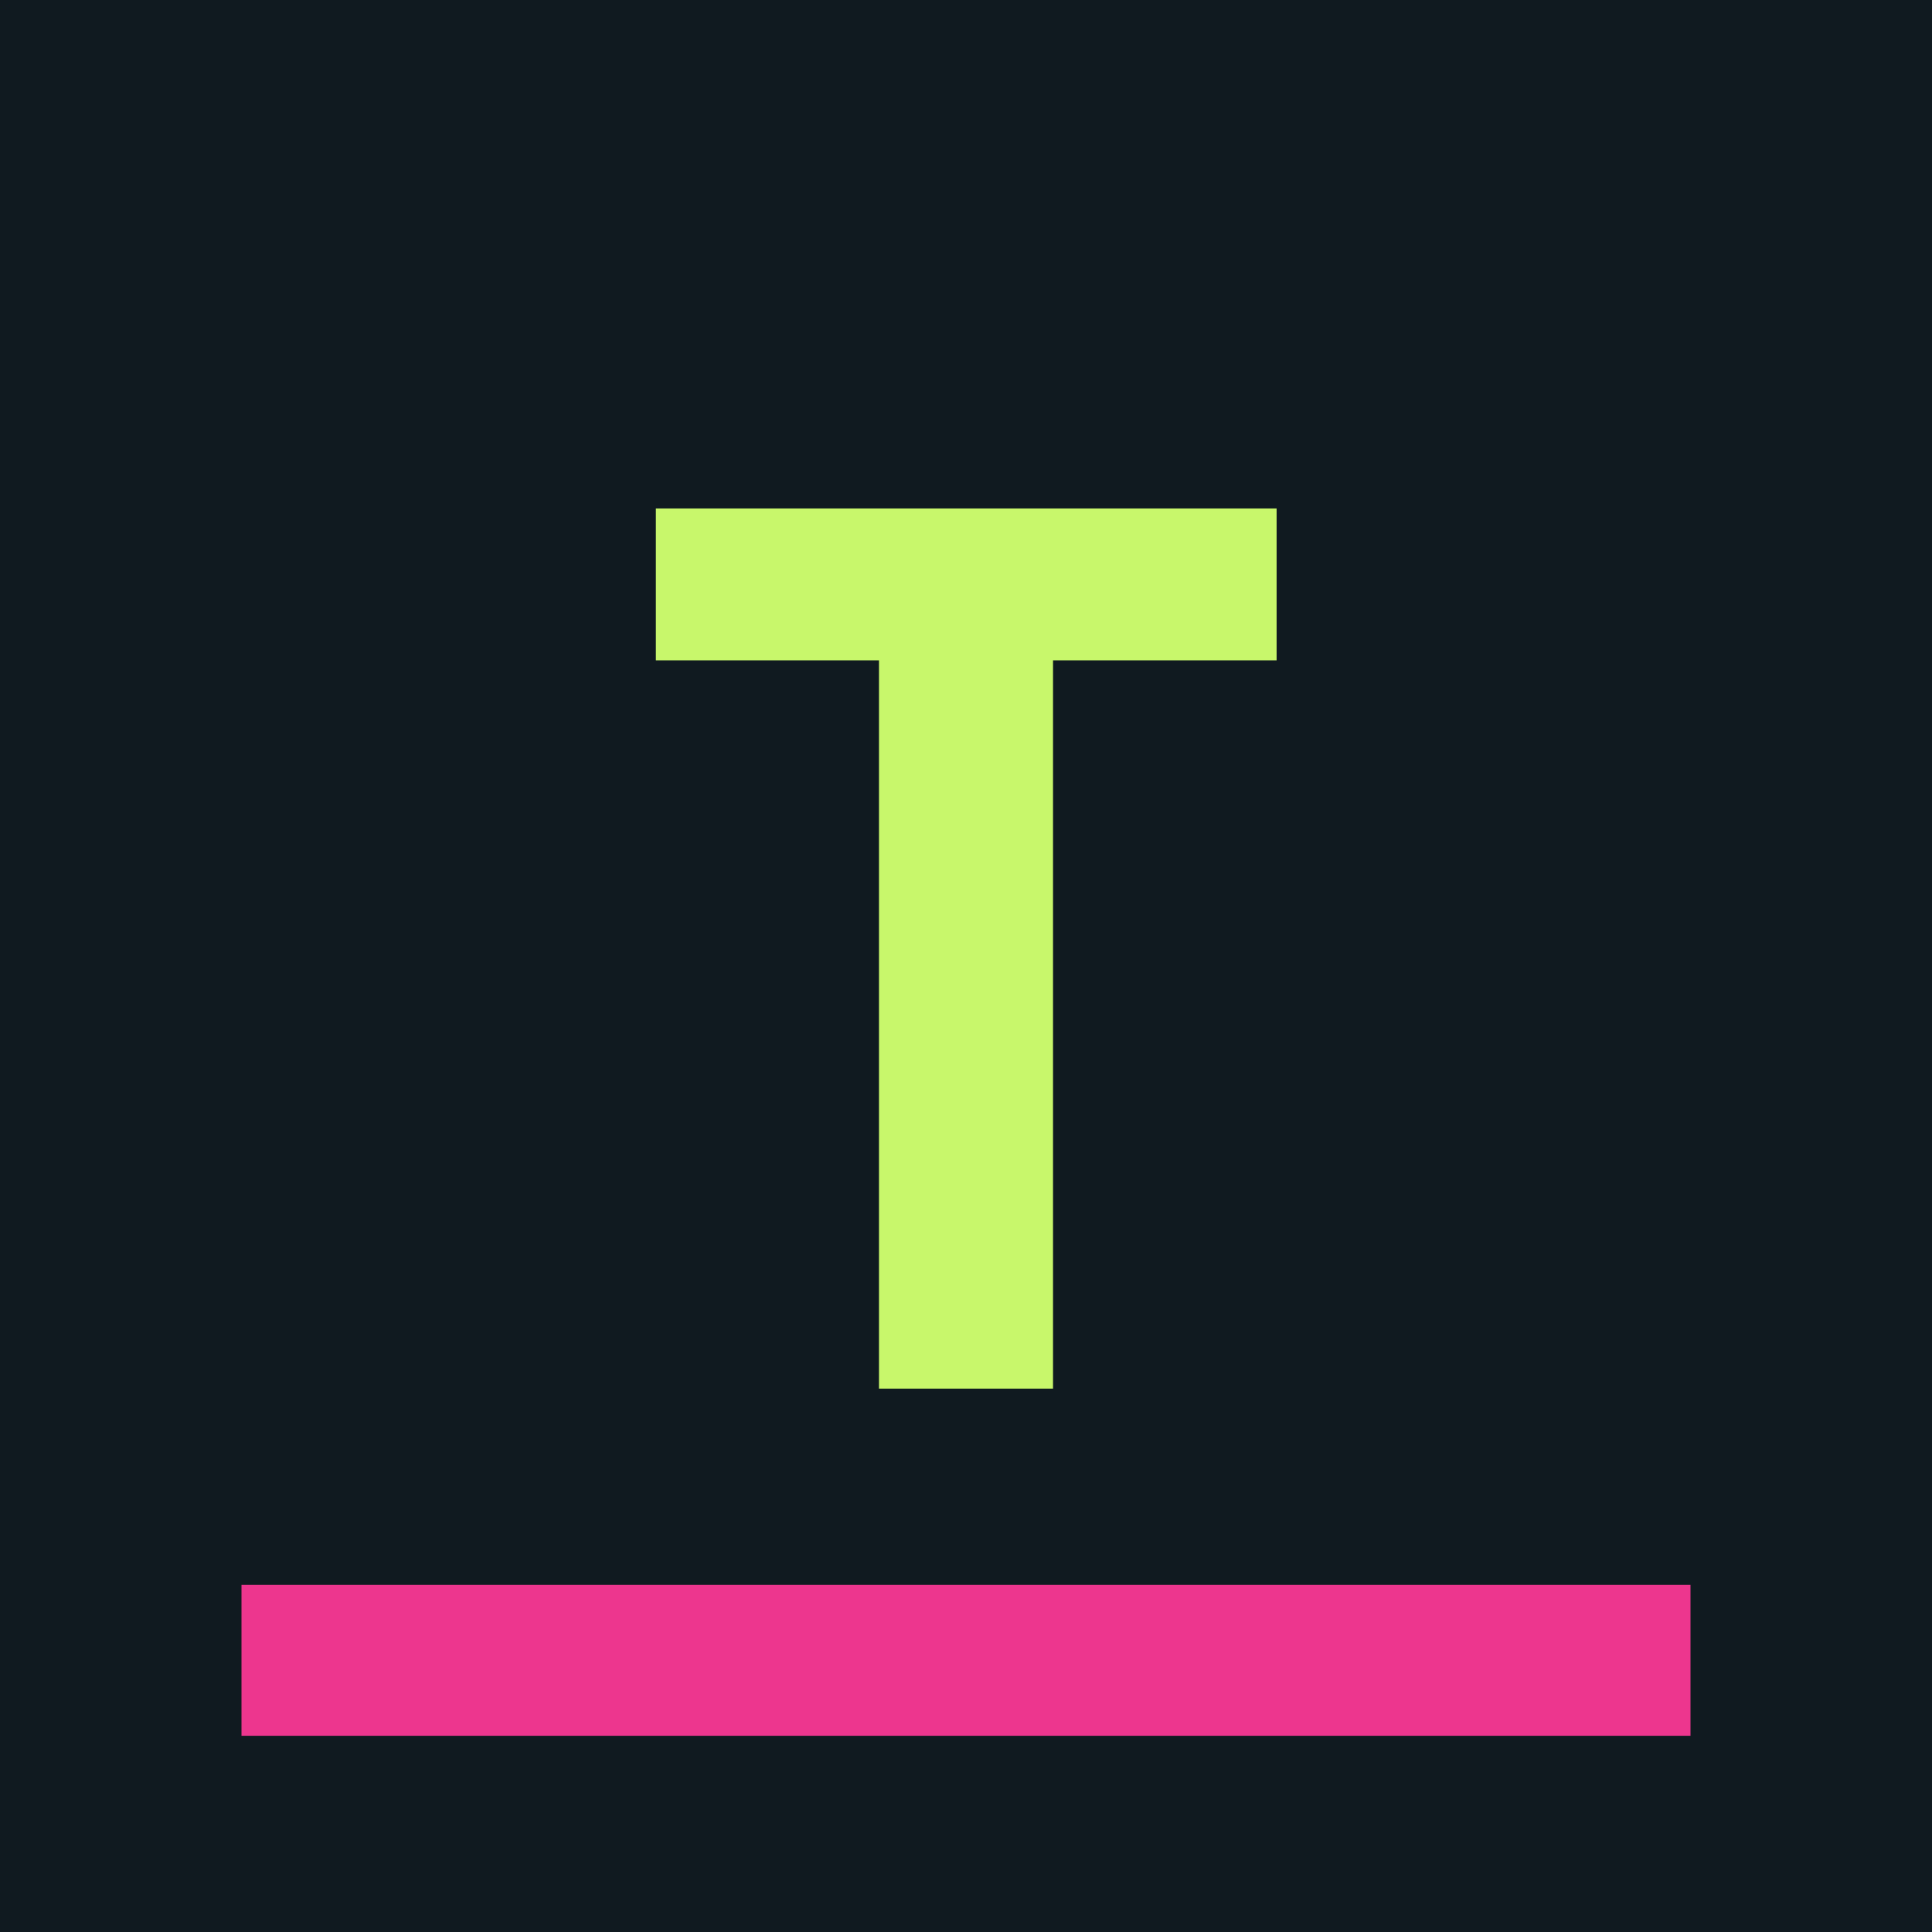
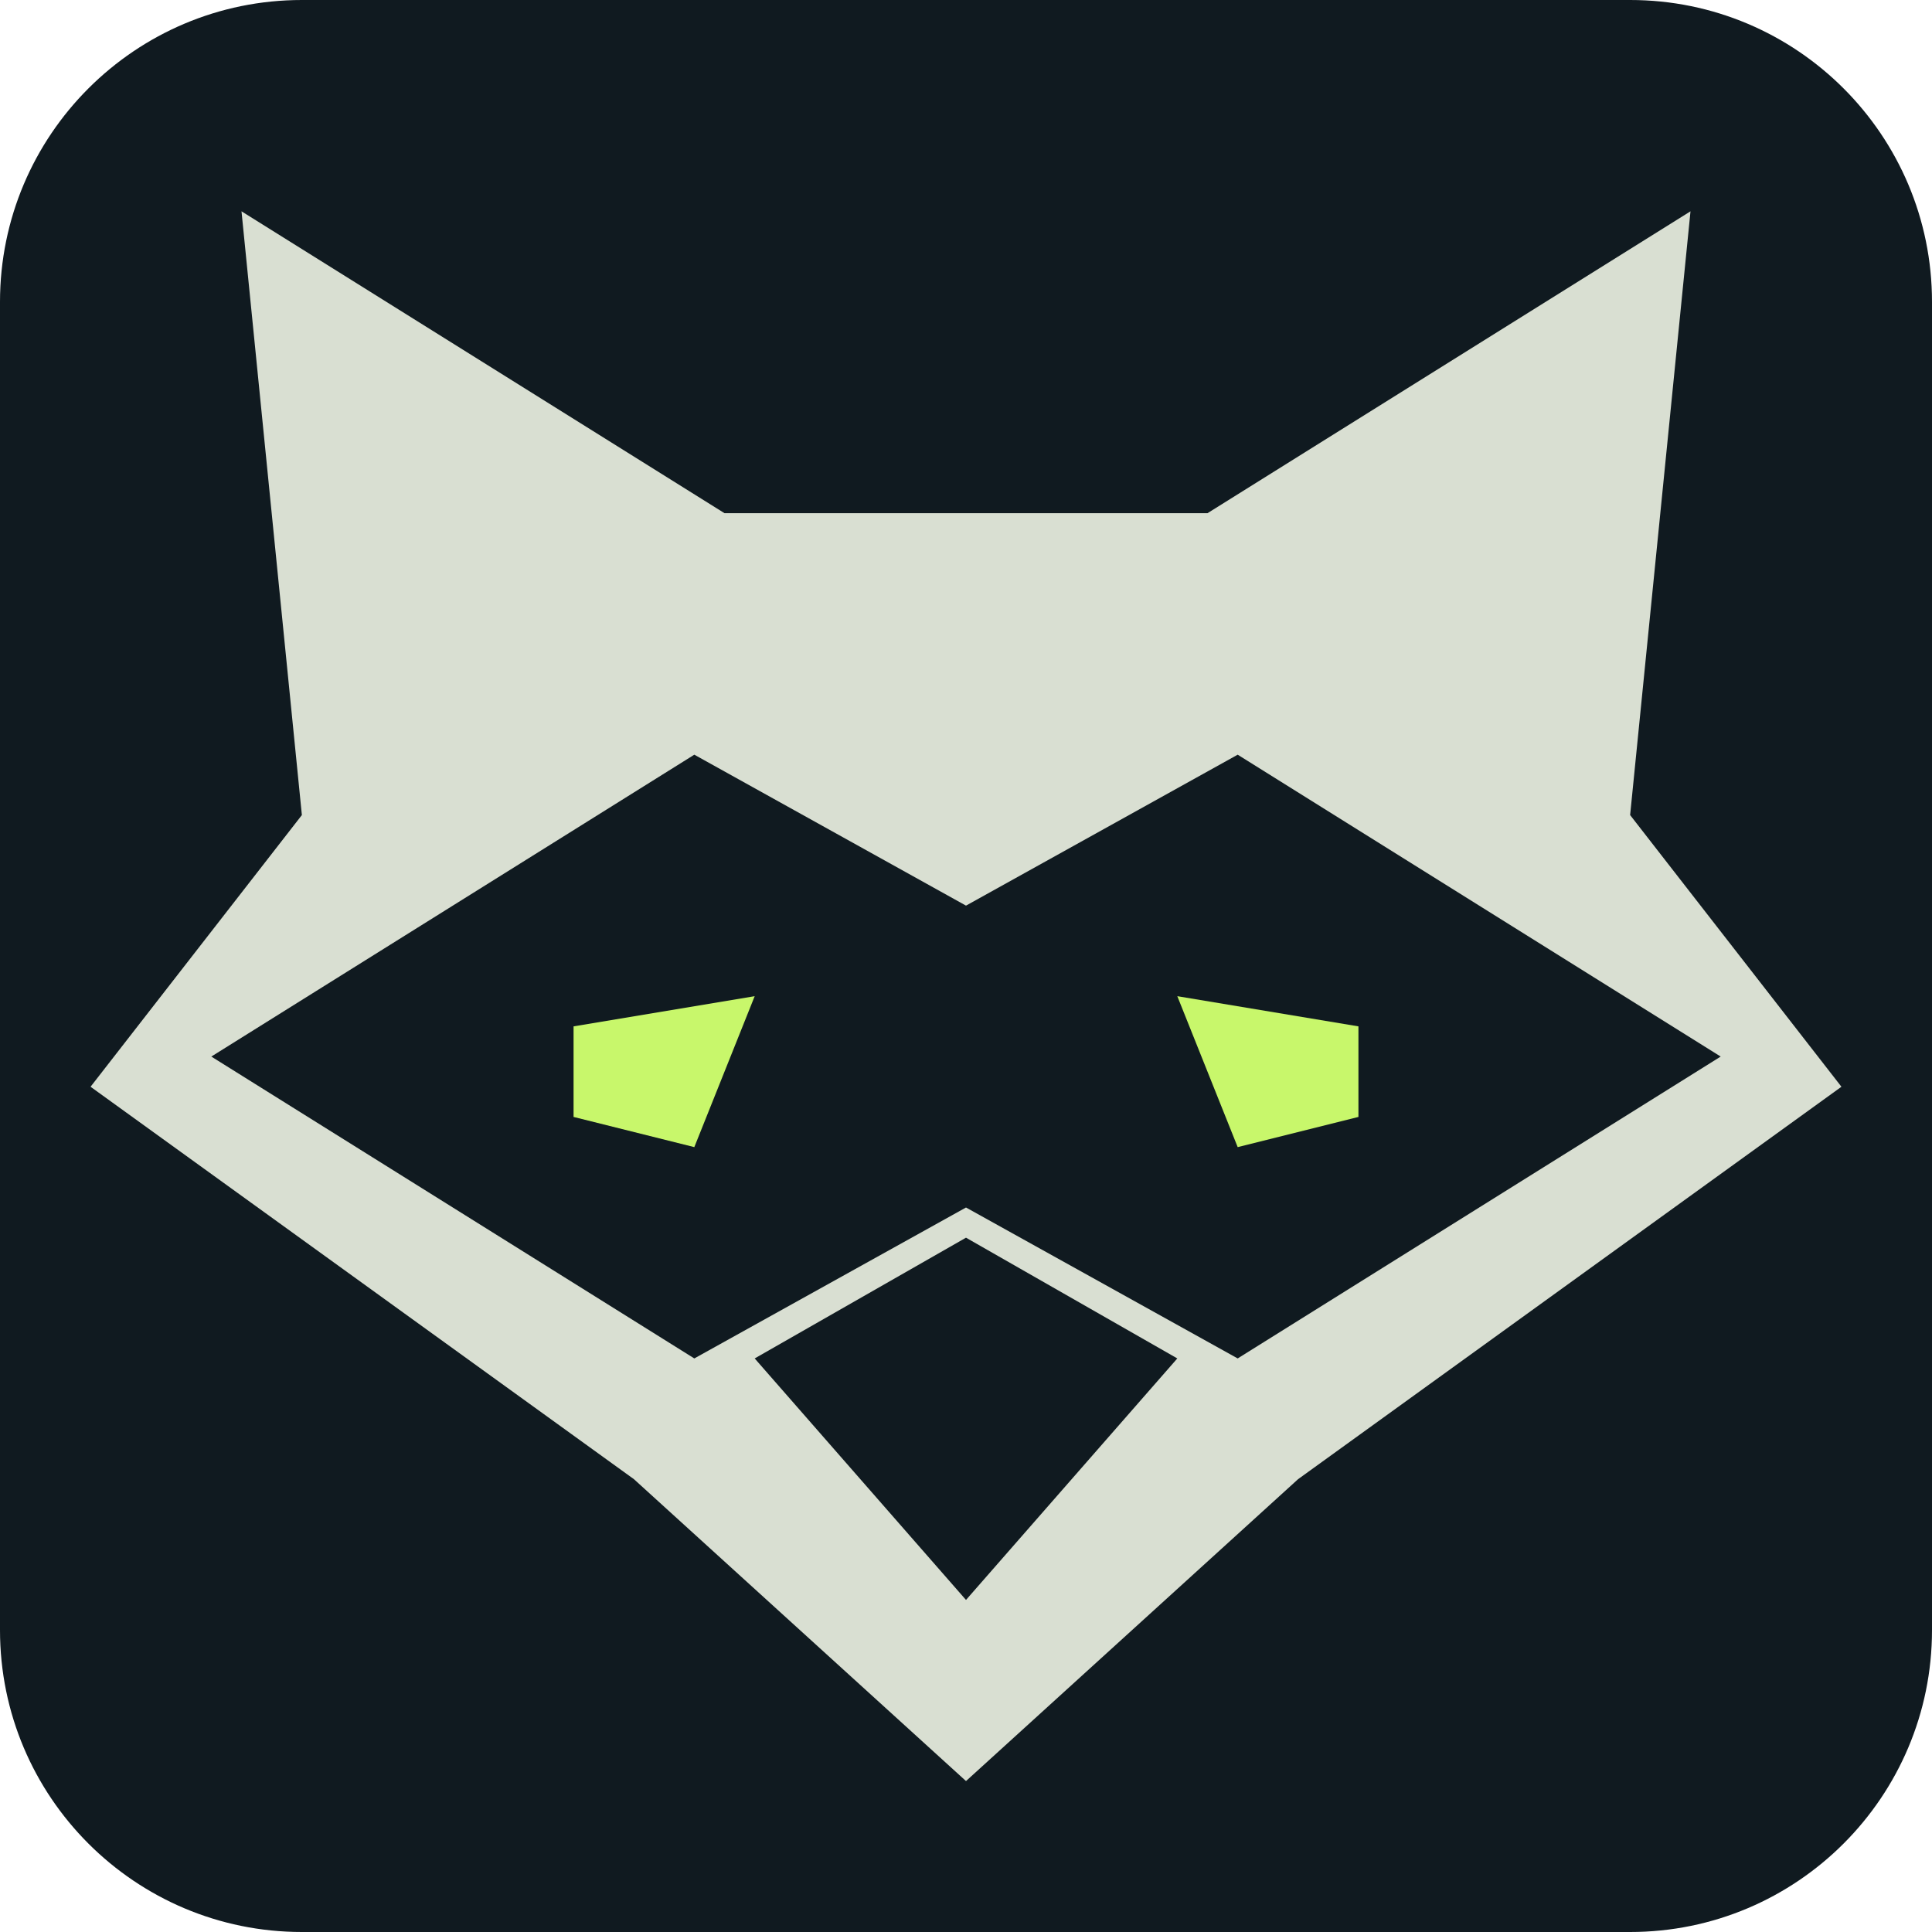
<svg xmlns="http://www.w3.org/2000/svg" viewBox="0 0 64 64">
-   <rect width="64" height="64" fill="#101a20" />
-   <text x="32" y="46" font-family="monospace" font-weight="900" font-size="40" text-anchor="middle" fill="#c8f76b">T</text>
-   <path d="M8 55h48" stroke="#ed368e" stroke-width="5" />
+   <rect width="64" height="64" rx="10" fill="#101a20" />
+   <path d="M10 27 8 7 24 17 40 17 56 7 54 27 61 36 43 49 32 59 21 49 3 36Z" fill="#d9dfd2" />
+   <path d="m7 35 16-10 9 5 9-5 16 10-16 10-9-5-9 5Z" fill="#101a20" />
+   <path d="m19 34 6-1-2 5-4-1m26-3-6-1 2 5 4-1" fill="#c8f76b" />
+   <path d="m25 45 7-4 7 4-7 8Z" fill="#101a20" />
</svg>
